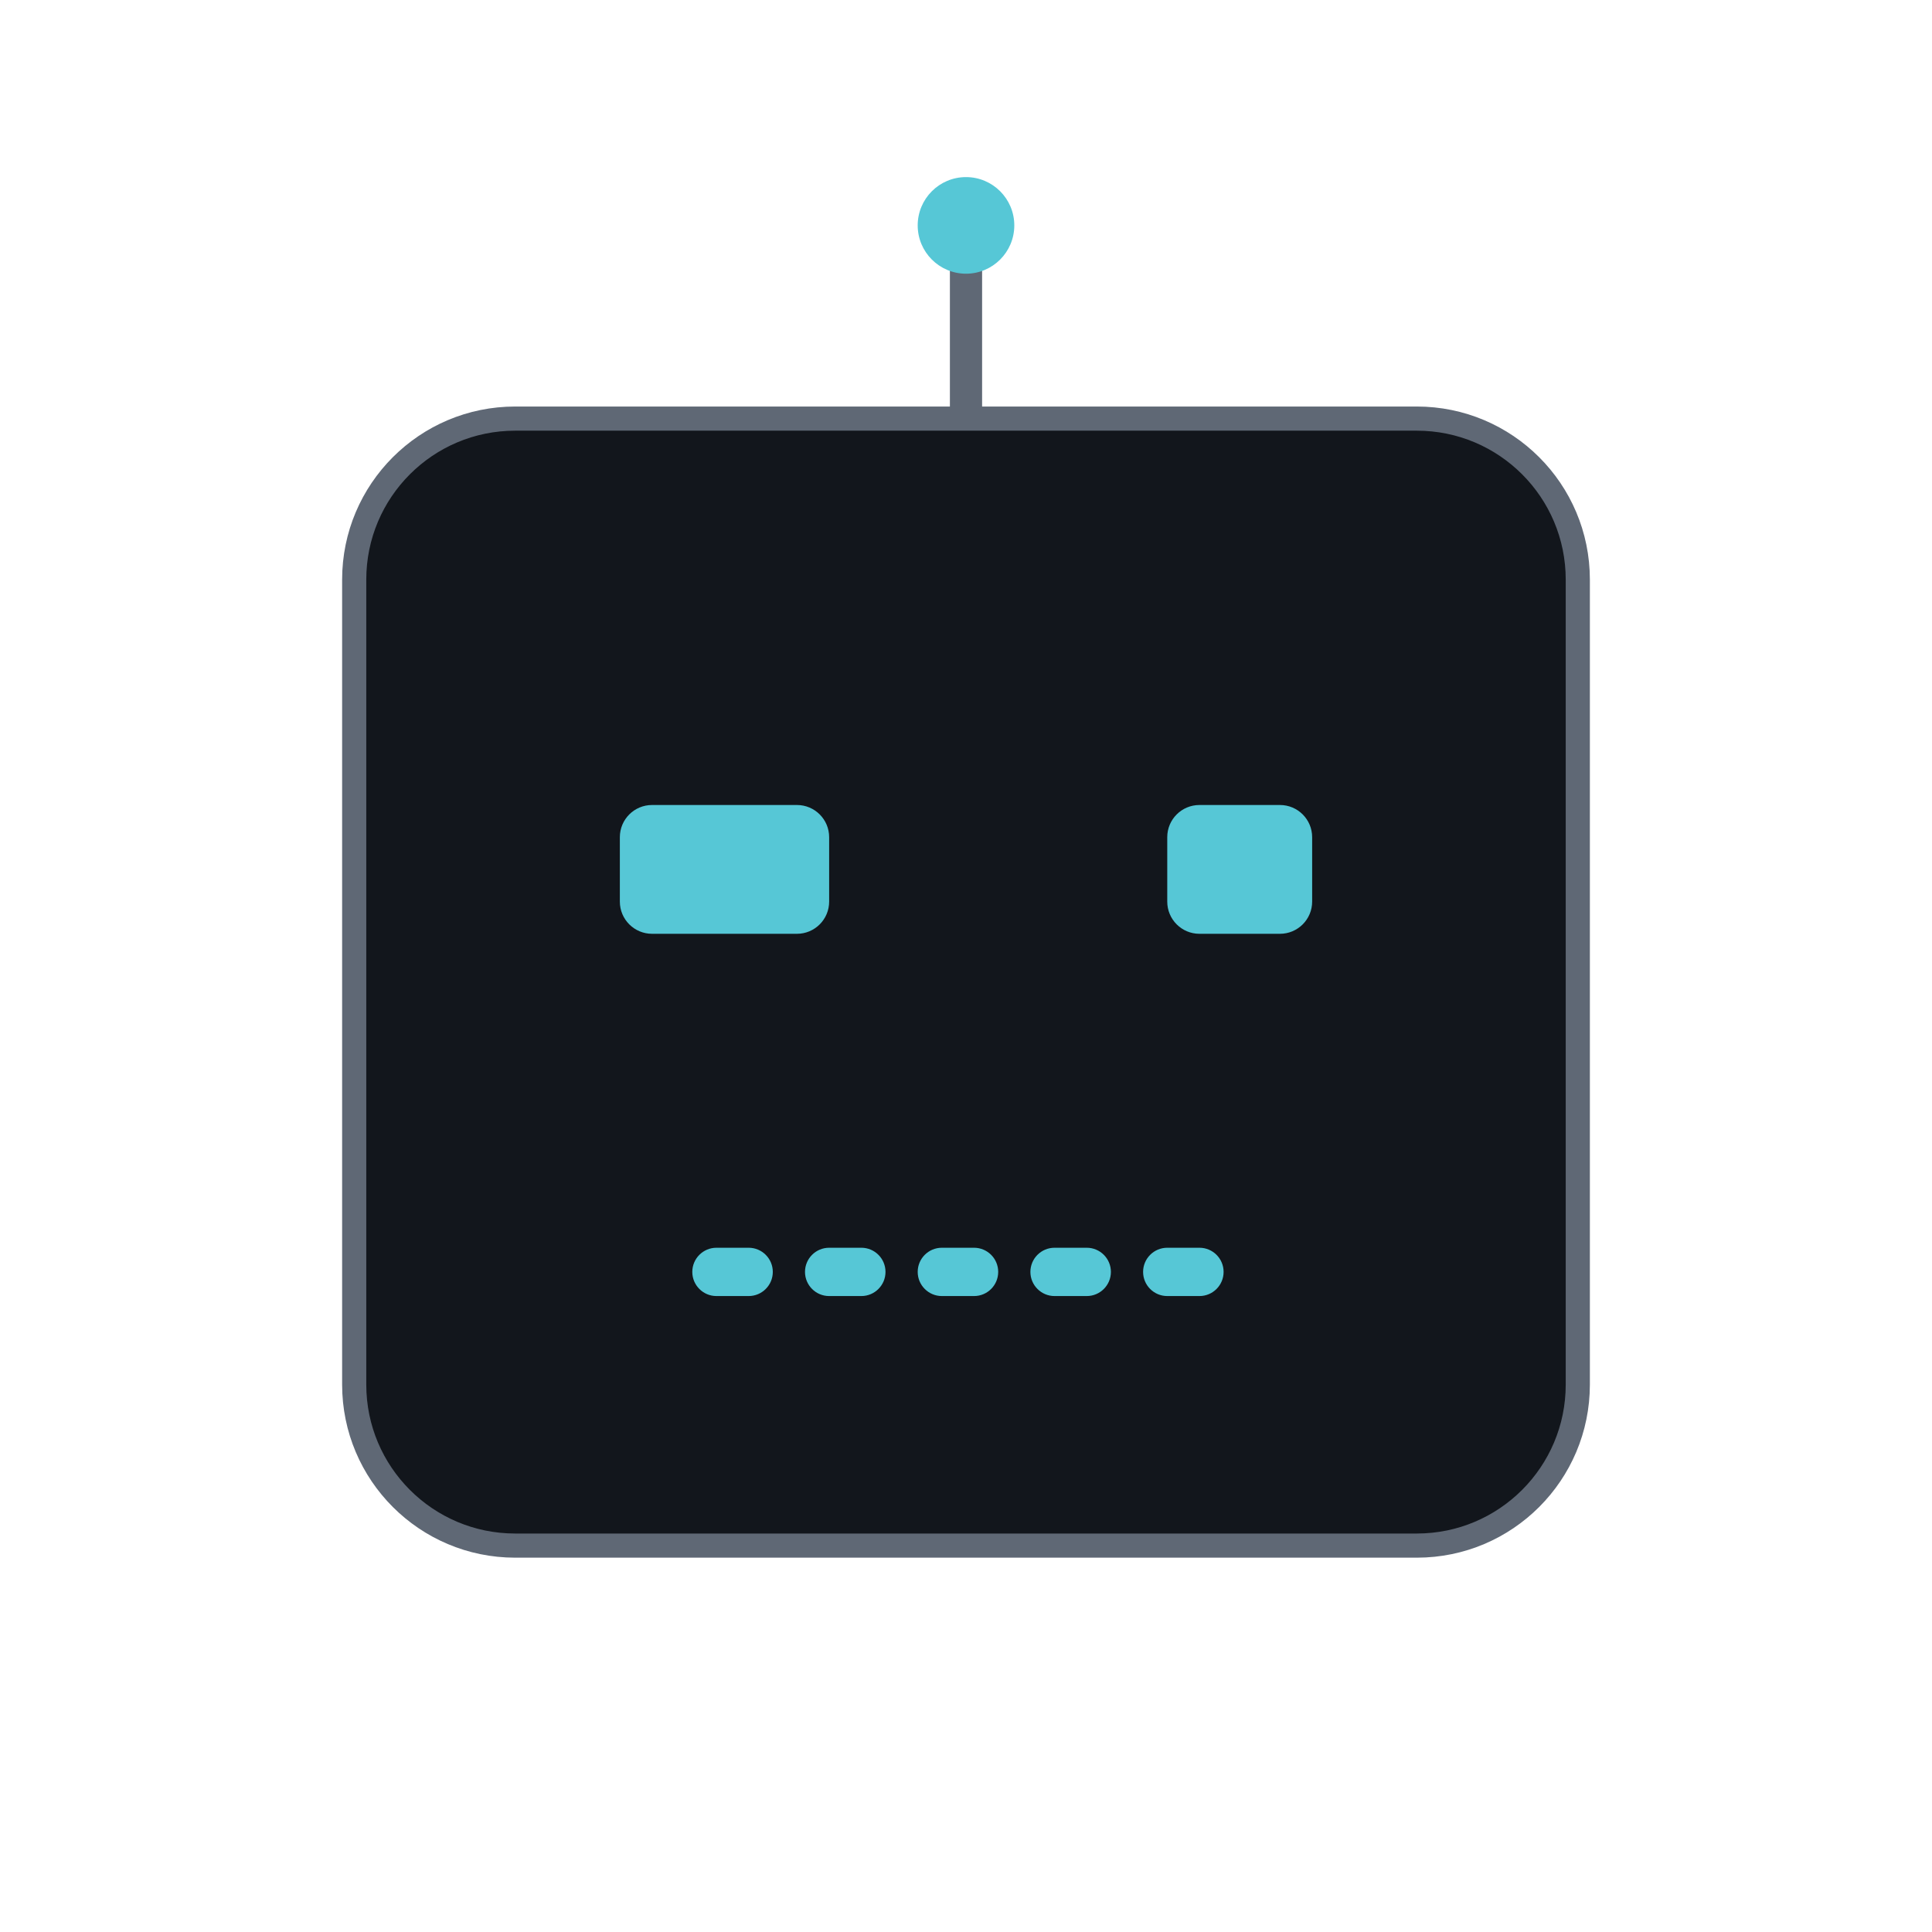
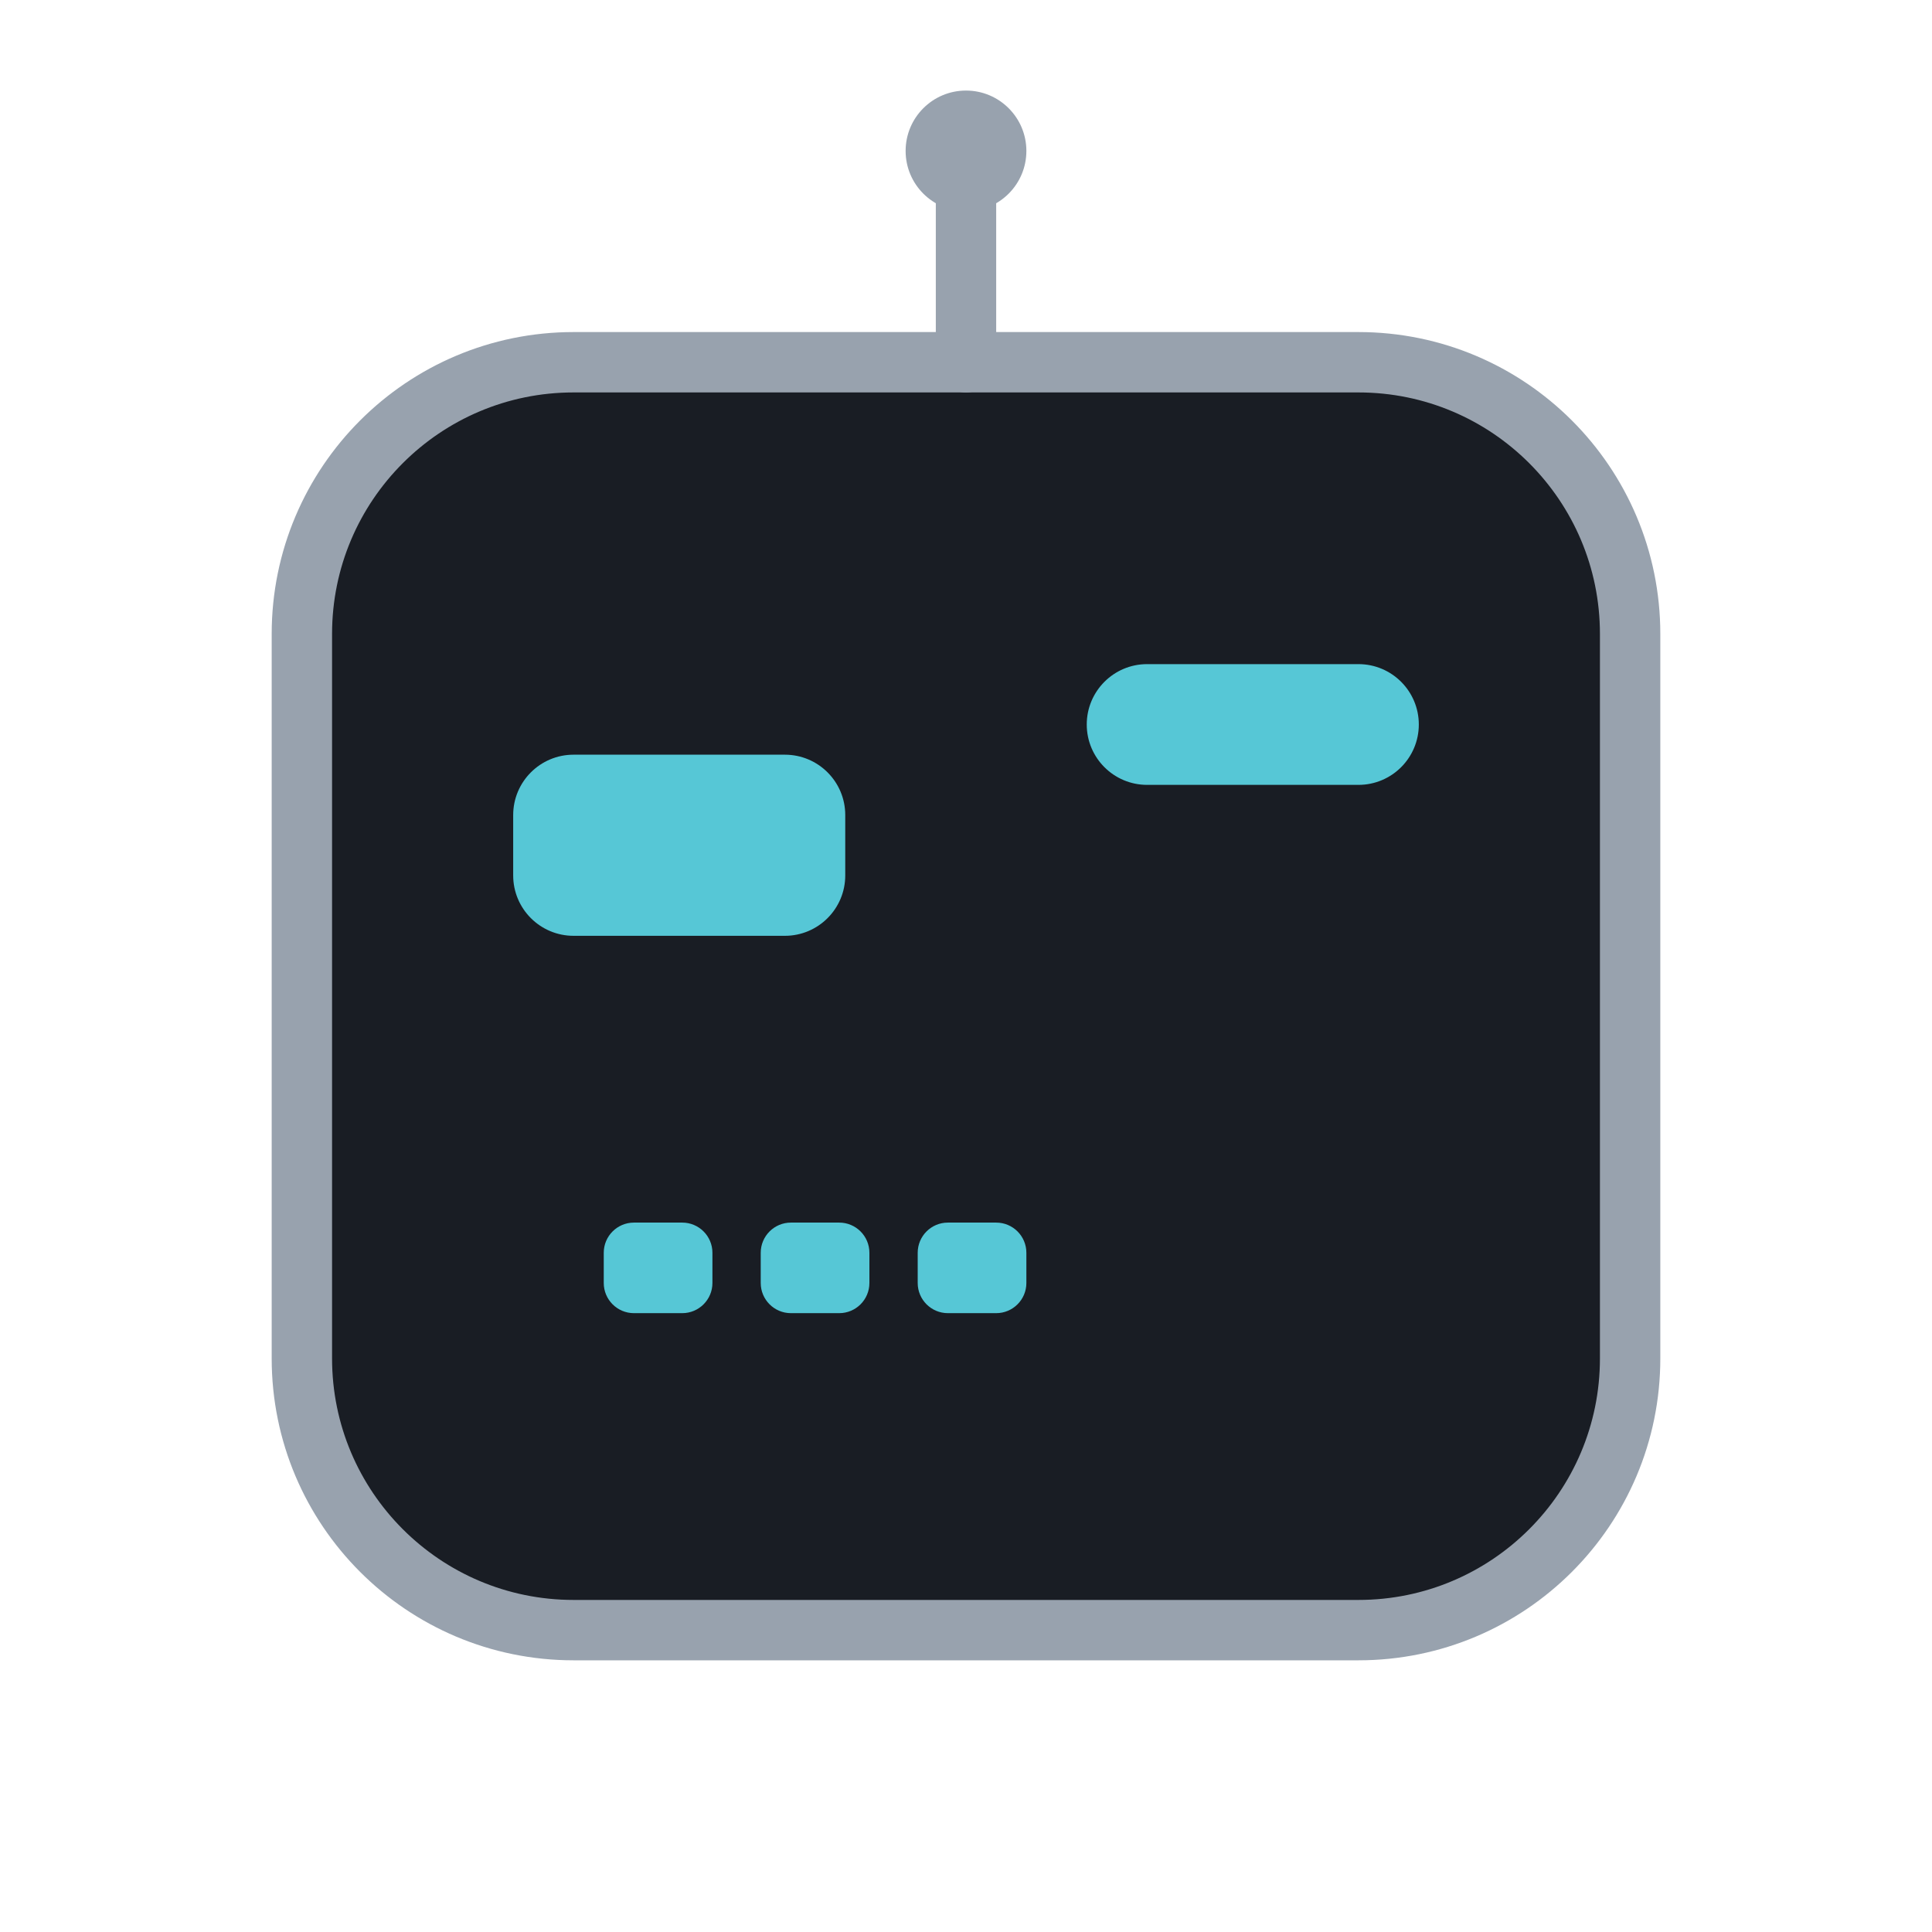
- <svg xmlns="http://www.w3.org/2000/svg" viewBox="0 0 240 240" width="240" height="240">
-   <rect width="240" height="240" fill="none" />
-   <rect x="44" y="52" width="152" height="140" rx="20" fill="#12161c" stroke="#5f6875" stroke-width="3" />
-   <path d="M 120 52 L 120 32" stroke="#5f6875" stroke-width="4" />
-   <circle cx="120" cy="28" r="6" fill="#56c7d6" />
+ <svg xmlns="http://www.w3.org/2000/svg" viewBox="0 0 64 64" width="240" height="240">
+   <rect width="64" height="64" fill="none" />
+   <rect x="10" y="12" width="44" height="42" rx="9" fill="#191d24" stroke="#98a2ae" stroke-width="2" />
+   <path d="M32 12V6" stroke="#98a2ae" stroke-width="2" stroke-linecap="round" />
+   <circle cx="32" cy="5" r="2" fill="#98a2ae" />
  <g id="eyes">
-     <rect x="77" y="100" width="26" height="16" rx="4" fill="#56c7d6" />
-     <rect x="145" y="100" width="18" height="16" rx="4" fill="#56c7d6" />
+     <rect x="17" y="25" width="11" height="6" rx="2" fill="#56c7d6" />
+     <rect x="36" y="22" width="11" height="4" rx="2" fill="#56c7d6" />
  </g>
  <g id="mouth">
-     <rect x="86" y="155" width="10" height="6" rx="3" fill="#56c7d6" />
-     <rect x="100" y="155" width="10" height="6" rx="3" fill="#56c7d6" />
-     <rect x="114" y="155" width="10" height="6" rx="3" fill="#56c7d6" />
-     <rect x="128" y="155" width="10" height="6" rx="3" fill="#56c7d6" />
-     <rect x="142" y="155" width="10" height="6" rx="3" fill="#56c7d6" />
+     <rect x="20" y="40.5" width="3.6" height="3" rx="1" fill="#56c7d6" />
+     <rect x="25.2" y="40.5" width="3.6" height="3" rx="1" fill="#56c7d6" />
+     <rect x="30.4" y="40.5" width="3.6" height="3" rx="1" fill="#56c7d6" />
  </g>
</svg>
